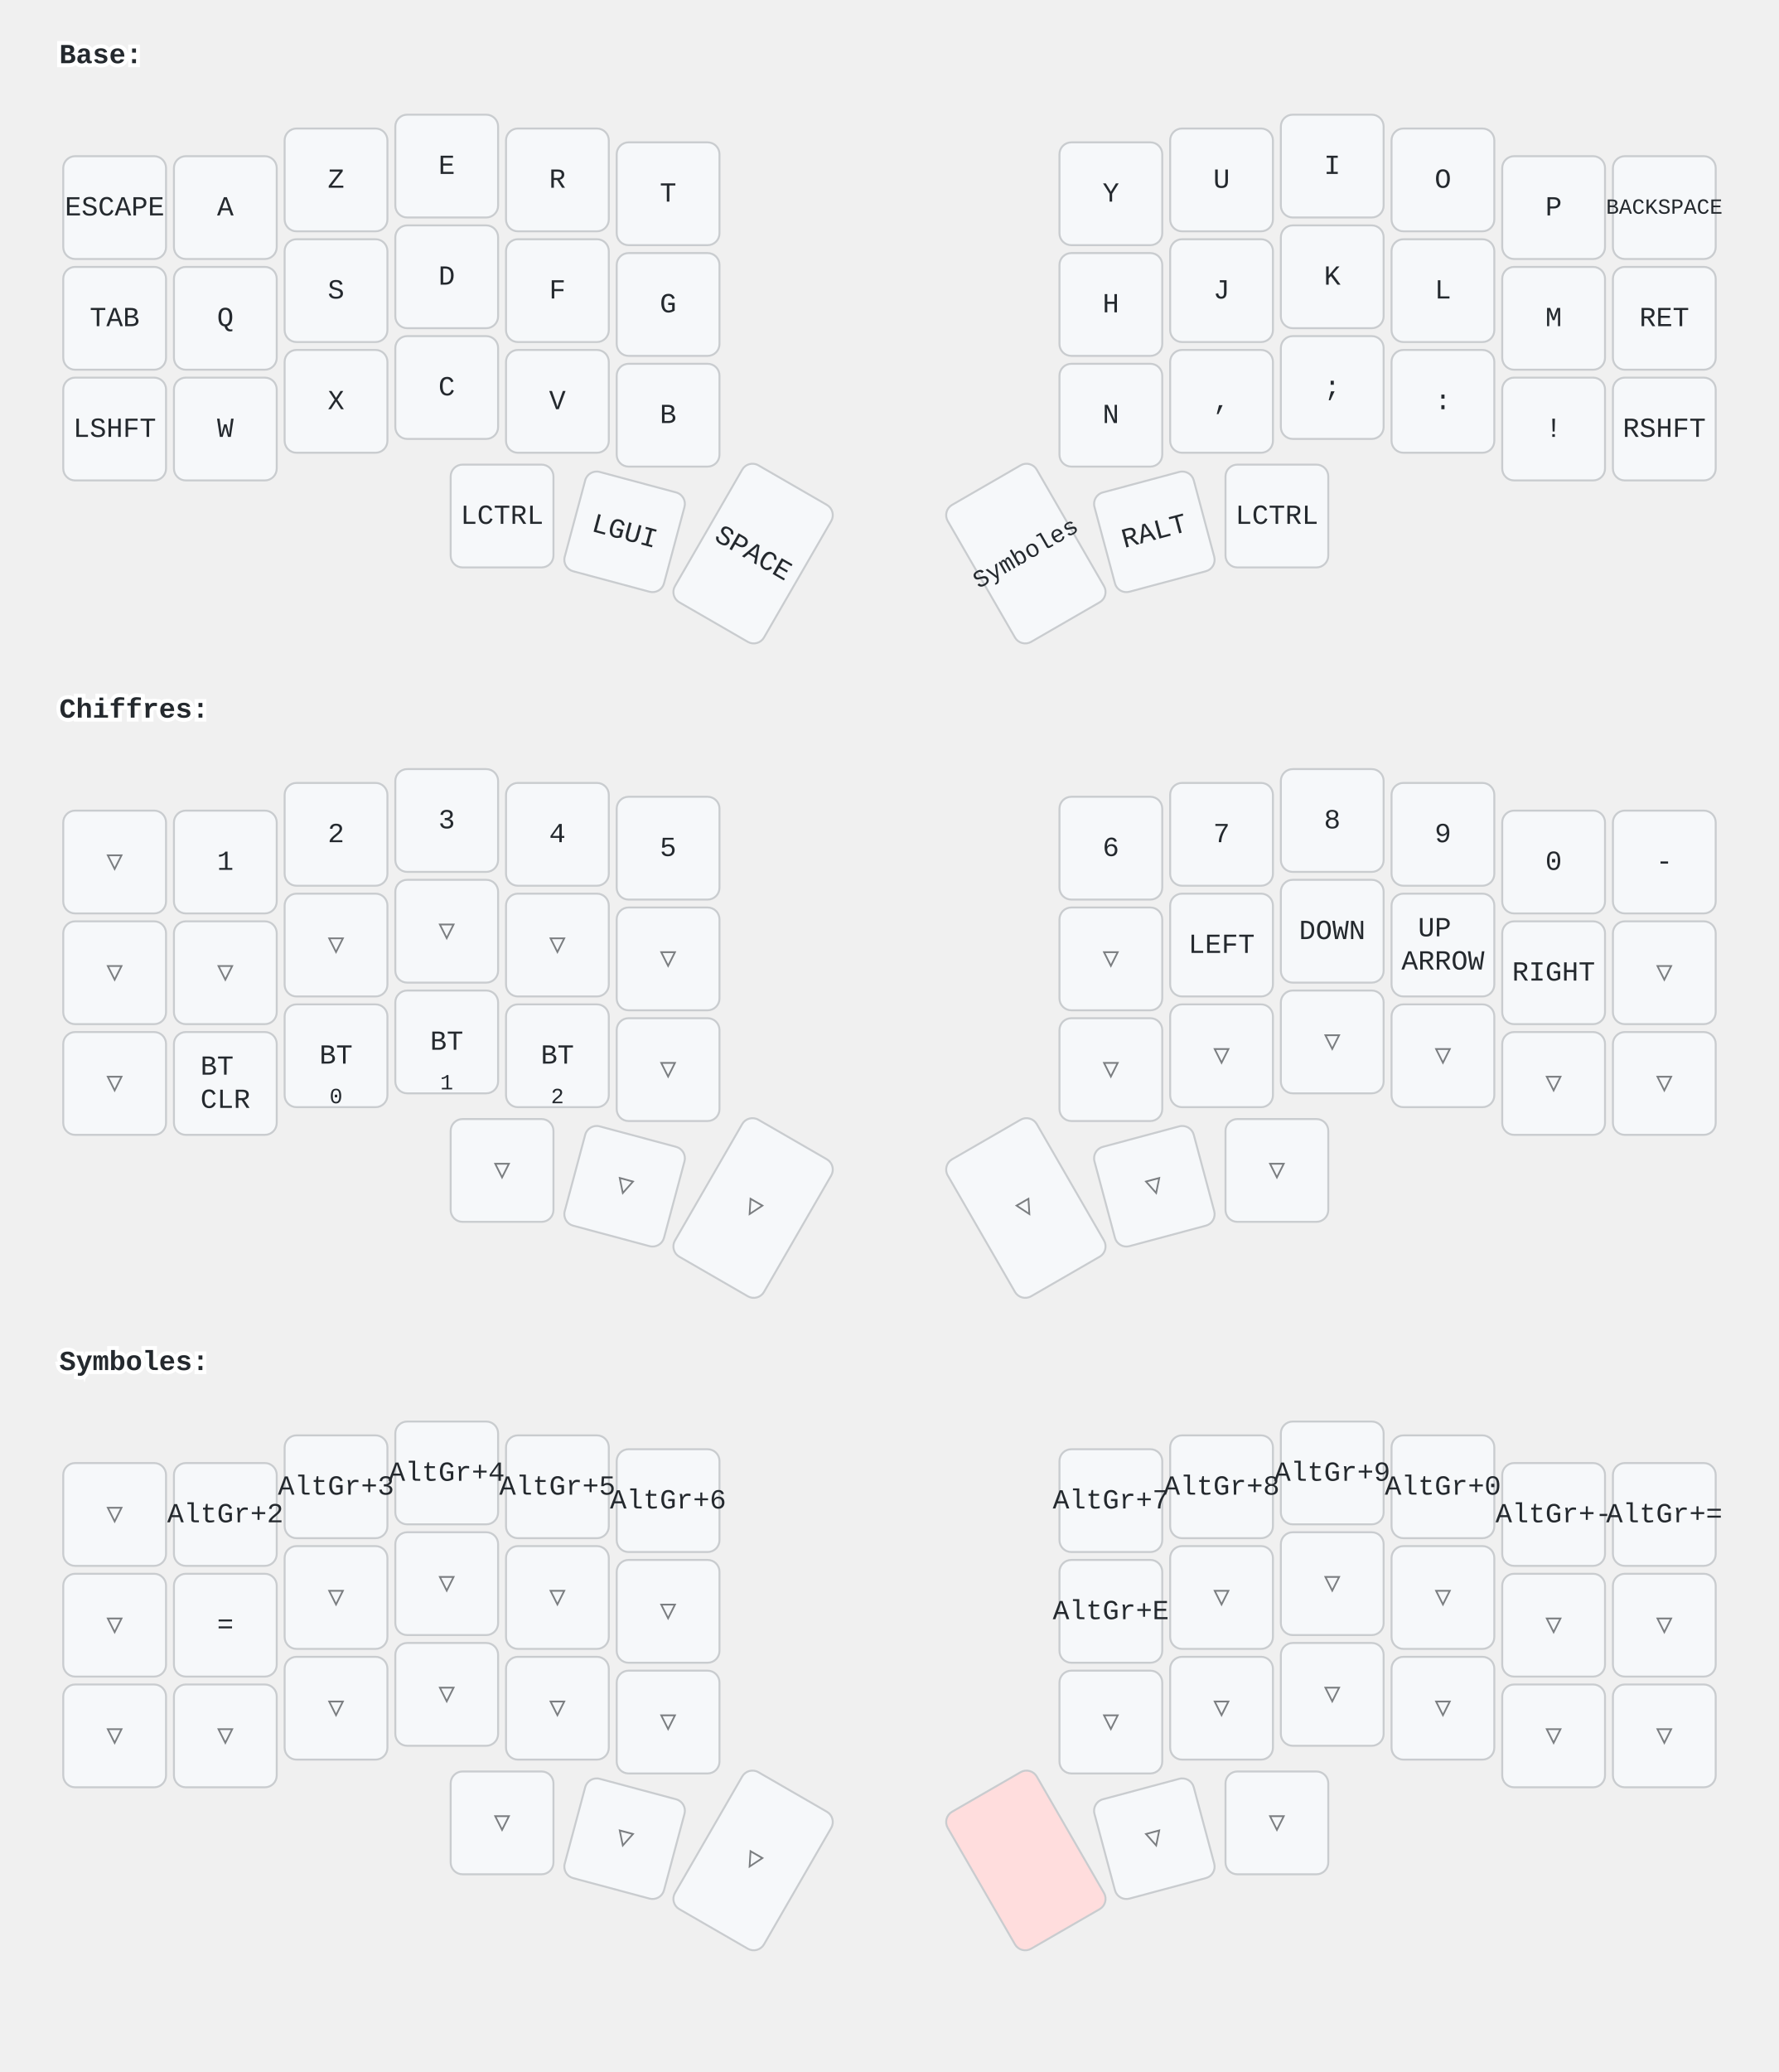
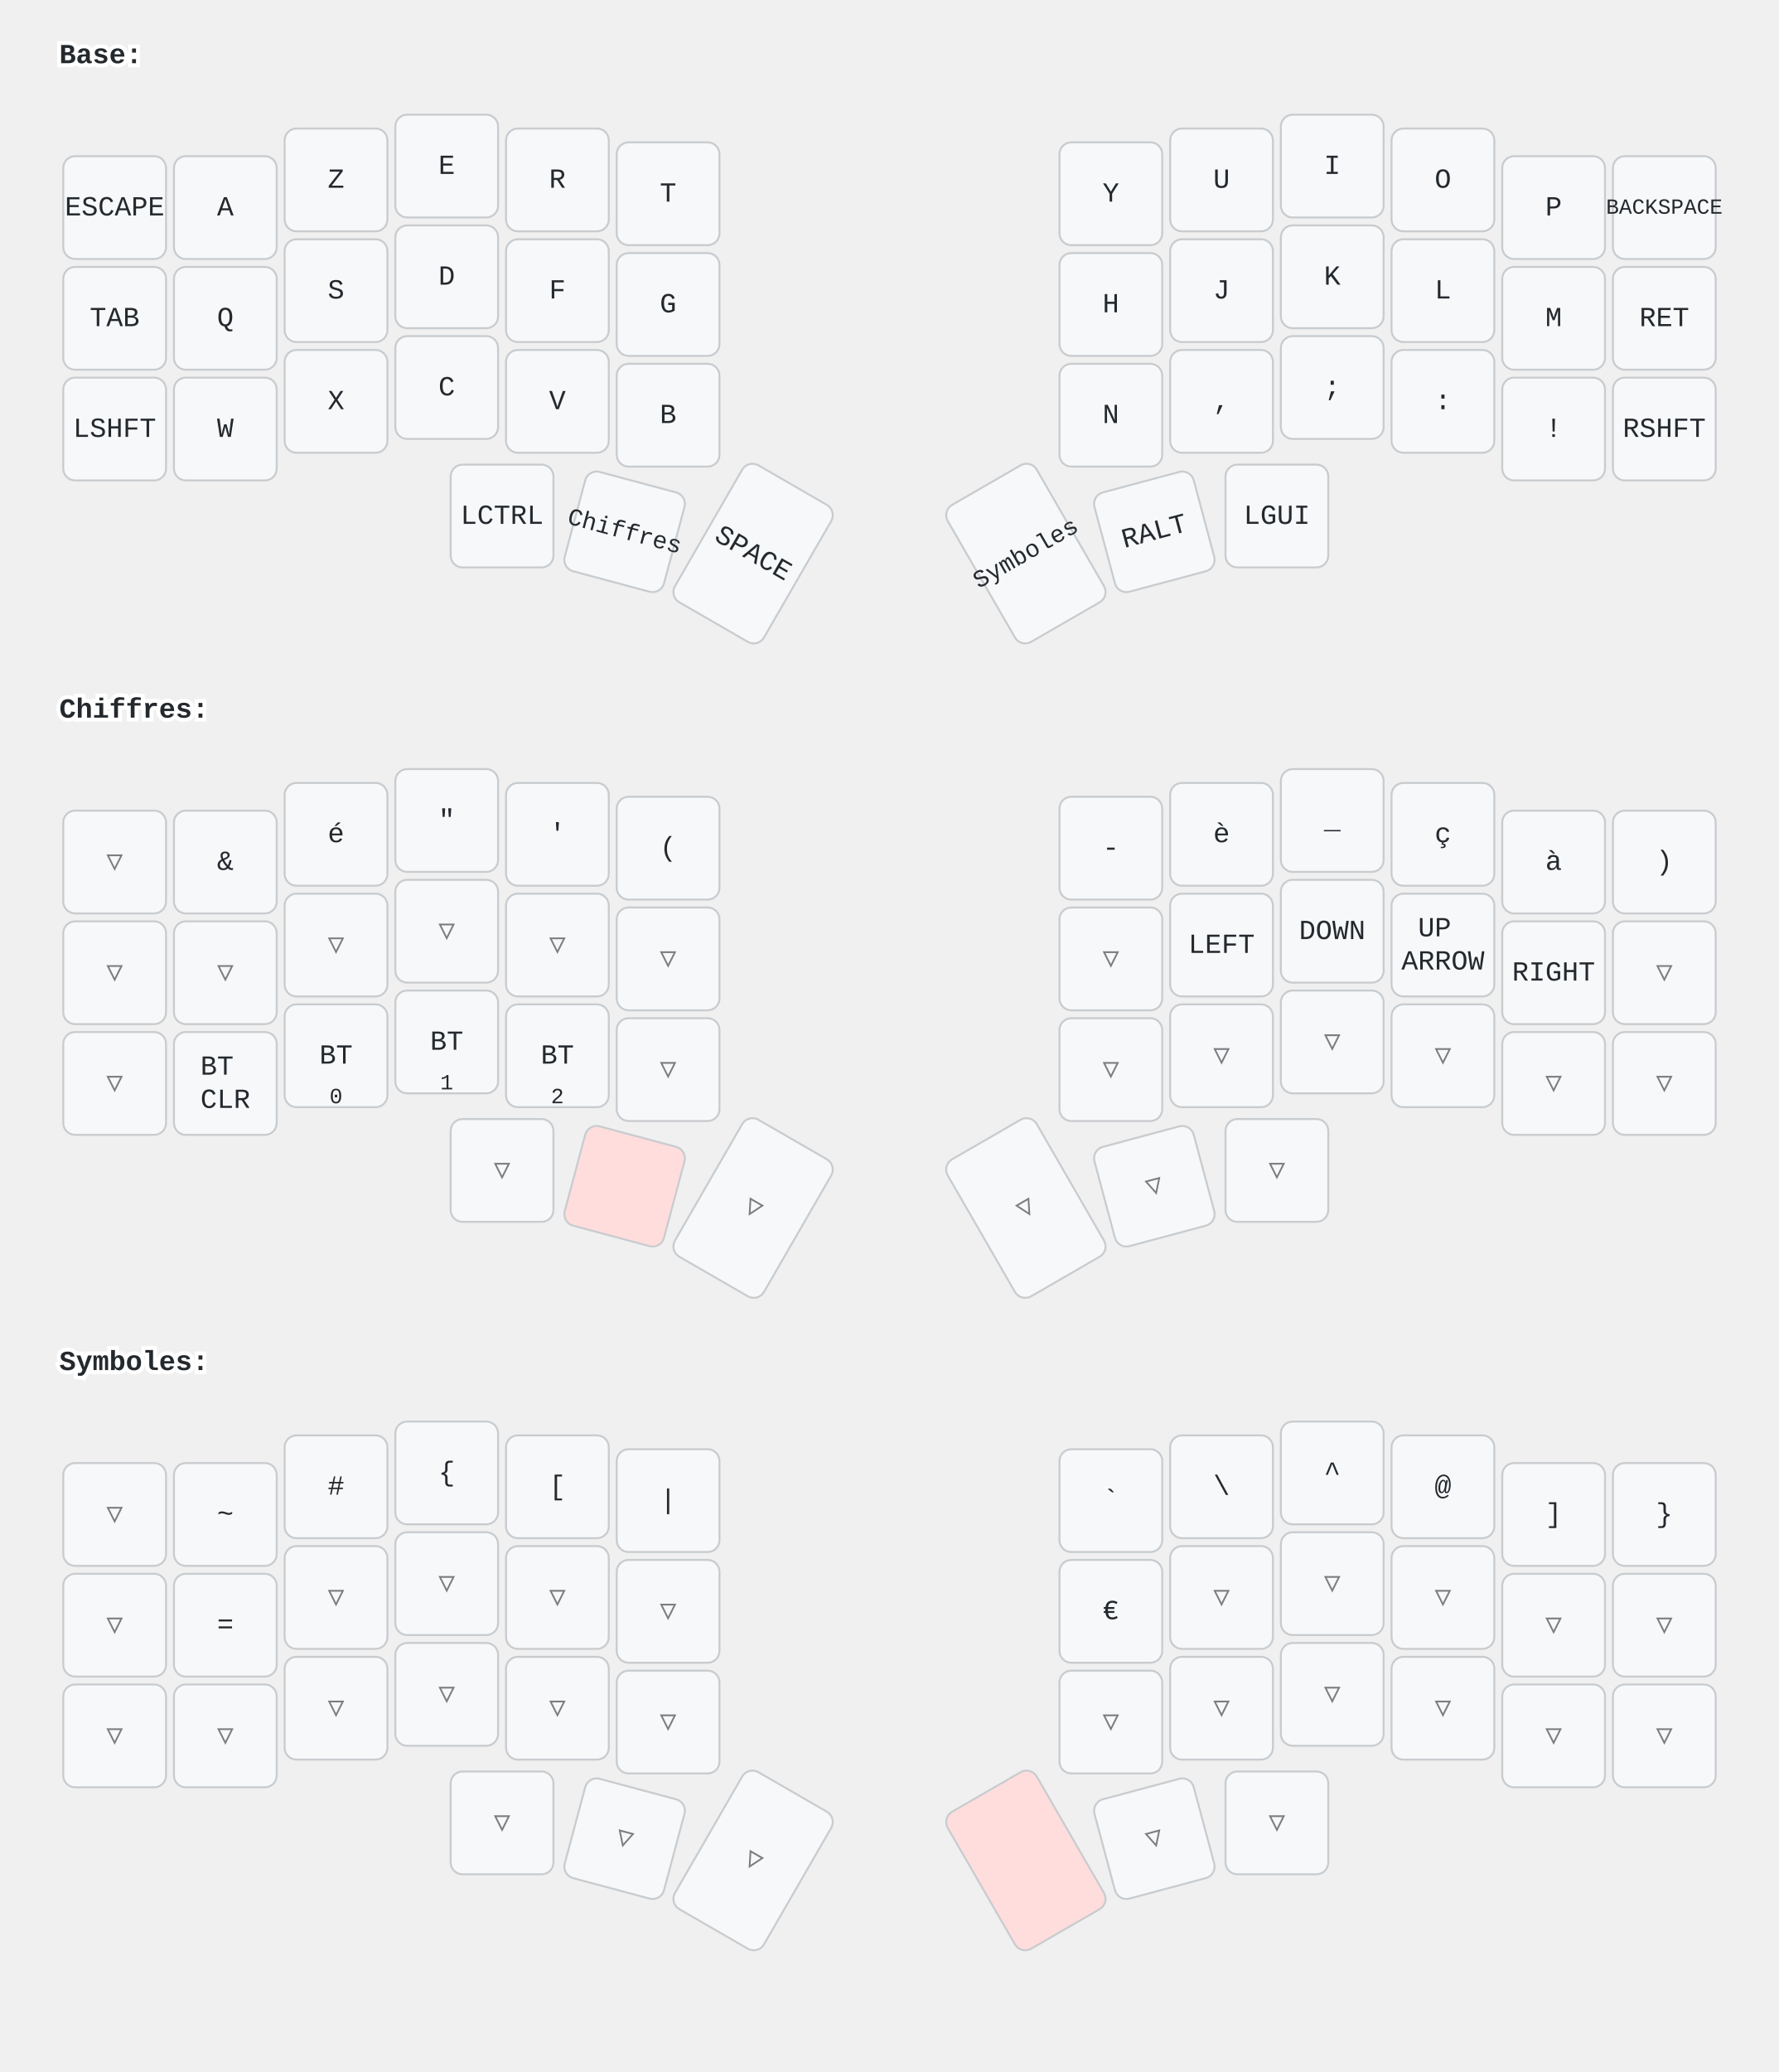
<svg xmlns="http://www.w3.org/2000/svg" width="900" height="1048" viewBox="0 0 900 1048" class="keymap">
  <style>/* inherit to force styles through use tags */
svg path {
    fill: inherit;
}

/* font and background color specifications */
svg.keymap {
    font-family: SFMono-Regular,Consolas,Liberation Mono,Menlo,monospace;
    font-size: 14px;
    font-kerning: normal;
    text-rendering: optimizeLegibility;
    fill: #24292e;
}

/* default key styling */
rect.key {
    fill: #f6f8fa;
}

rect.key, rect.combo {
    stroke: #c9cccf;
    stroke-width: 1;
}

/* default key side styling, only used is draw_key_sides is set */
rect.side {
    filter: brightness(90%);
}

/* color accent for combo boxes */
rect.combo, rect.combo-separate {
    fill: #cdf;
}

/* color accent for held keys */
rect.held, rect.combo.held {
    fill: #fdd;
}

/* color accent for ghost (optional) keys */
rect.ghost, rect.combo.ghost {
    stroke-dasharray: 4, 4;
    stroke-width: 2;
}

text {
    text-anchor: middle;
    dominant-baseline: middle;
}

/* styling for layer labels */
text.label {
    font-weight: bold;
    text-anchor: start;
    stroke: white;
    stroke-width: 4;
    paint-order: stroke;
}

/* styling for optional footer */
text.footer {
    text-anchor: end;
    dominant-baseline: auto;
    stroke: white;
    stroke-width: 4;
    paint-order: stroke;
}

/* styling for combo tap, and key non-tap label text */
text.combo, text.hold, text.shifted, text.left, text.right, text.tl, text.tr, text.bl, text.br {
    font-size: 11px;
}

text.hold, text.bl, text.br {
    text-anchor: middle;
    dominant-baseline: auto;
}

text.shifted, text.tl, text.tr {
    text-anchor: middle;
    dominant-baseline: hanging;
}

text.left, text.tl, text.bl {
    text-anchor: start;
}

text.right, text.tr, text.br {
    text-anchor: end;
}

text.layer-activator {
    text-decoration: underline;
}

/* styling for hold/shifted label text in combo box */
text.combo.hold, text.combo.shifted, text.combo.left, text.combo.right {
    font-size: 8px;
}

/* lighter symbol for transparent keys */
text.trans {
    fill: #7b7e81;
}

/* styling for combo dendrons */
path.combo {
    stroke-width: 1;
    stroke: gray;
    fill: none;
}

/* Start Tabler Icons Cleanup */
/* cannot use height/width with glyphs */
.icon-tabler &gt; path {
    fill: inherit;
    stroke: inherit;
    stroke-width: 2;
}
/* hide tabler's default box */
.icon-tabler &gt; path[stroke="none"][fill="none"] {
    visibility: hidden;
}
/* End Tabler Icons Cleanup */
</style>
  <g transform="translate(30, 0)" class="layer-Base">
    <text x="0" y="28" class="label" id="Base">Base:</text>
    <g transform="translate(0, 56)">
      <g transform="translate(28, 49)" class="key keypos-0">
        <rect rx="6" ry="6" x="-26" y="-26" width="52" height="52" class="key" />
        <text x="0" y="0" class="key tap">ESCAPE</text>
      </g>
      <g transform="translate(84, 49)" class="key keypos-1">
        <rect rx="6" ry="6" x="-26" y="-26" width="52" height="52" class="key" />
        <text x="0" y="0" class="key tap">A</text>
      </g>
      <g transform="translate(140, 35)" class="key keypos-2">
        <rect rx="6" ry="6" x="-26" y="-26" width="52" height="52" class="key" />
        <text x="0" y="0" class="key tap">Z</text>
      </g>
      <g transform="translate(196, 28)" class="key keypos-3">
        <rect rx="6" ry="6" x="-26" y="-26" width="52" height="52" class="key" />
        <text x="0" y="0" class="key tap">E</text>
      </g>
      <g transform="translate(252, 35)" class="key keypos-4">
        <rect rx="6" ry="6" x="-26" y="-26" width="52" height="52" class="key" />
        <text x="0" y="0" class="key tap">R</text>
      </g>
      <g transform="translate(308, 42)" class="key keypos-5">
        <rect rx="6" ry="6" x="-26" y="-26" width="52" height="52" class="key" />
        <text x="0" y="0" class="key tap">T</text>
      </g>
      <g transform="translate(532, 42)" class="key keypos-6">
        <rect rx="6" ry="6" x="-26" y="-26" width="52" height="52" class="key" />
        <text x="0" y="0" class="key tap">Y</text>
      </g>
      <g transform="translate(588, 35)" class="key keypos-7">
        <rect rx="6" ry="6" x="-26" y="-26" width="52" height="52" class="key" />
        <text x="0" y="0" class="key tap">U</text>
      </g>
      <g transform="translate(644, 28)" class="key keypos-8">
        <rect rx="6" ry="6" x="-26" y="-26" width="52" height="52" class="key" />
        <text x="0" y="0" class="key tap">I</text>
      </g>
      <g transform="translate(700, 35)" class="key keypos-9">
        <rect rx="6" ry="6" x="-26" y="-26" width="52" height="52" class="key" />
        <text x="0" y="0" class="key tap">O</text>
      </g>
      <g transform="translate(756, 49)" class="key keypos-10">
        <rect rx="6" ry="6" x="-26" y="-26" width="52" height="52" class="key" />
        <text x="0" y="0" class="key tap">P</text>
      </g>
      <g transform="translate(812, 49)" class="key keypos-11">
        <rect rx="6" ry="6" x="-26" y="-26" width="52" height="52" class="key" />
        <text x="0" y="0" class="key tap">
          <tspan style="font-size: 78%">BACKSPACE</tspan>
        </text>
      </g>
      <g transform="translate(28, 105)" class="key keypos-12">
        <rect rx="6" ry="6" x="-26" y="-26" width="52" height="52" class="key" />
        <text x="0" y="0" class="key tap">TAB</text>
      </g>
      <g transform="translate(84, 105)" class="key keypos-13">
        <rect rx="6" ry="6" x="-26" y="-26" width="52" height="52" class="key" />
        <text x="0" y="0" class="key tap">Q</text>
      </g>
      <g transform="translate(140, 91)" class="key keypos-14">
        <rect rx="6" ry="6" x="-26" y="-26" width="52" height="52" class="key" />
        <text x="0" y="0" class="key tap">S</text>
      </g>
      <g transform="translate(196, 84)" class="key keypos-15">
        <rect rx="6" ry="6" x="-26" y="-26" width="52" height="52" class="key" />
        <text x="0" y="0" class="key tap">D</text>
      </g>
      <g transform="translate(252, 91)" class="key keypos-16">
        <rect rx="6" ry="6" x="-26" y="-26" width="52" height="52" class="key" />
        <text x="0" y="0" class="key tap">F</text>
      </g>
      <g transform="translate(308, 98)" class="key keypos-17">
        <rect rx="6" ry="6" x="-26" y="-26" width="52" height="52" class="key" />
        <text x="0" y="0" class="key tap">G</text>
      </g>
      <g transform="translate(532, 98)" class="key keypos-18">
        <rect rx="6" ry="6" x="-26" y="-26" width="52" height="52" class="key" />
        <text x="0" y="0" class="key tap">H</text>
      </g>
      <g transform="translate(588, 91)" class="key keypos-19">
        <rect rx="6" ry="6" x="-26" y="-26" width="52" height="52" class="key" />
        <text x="0" y="0" class="key tap">J</text>
      </g>
      <g transform="translate(644, 84)" class="key keypos-20">
        <rect rx="6" ry="6" x="-26" y="-26" width="52" height="52" class="key" />
        <text x="0" y="0" class="key tap">K</text>
      </g>
      <g transform="translate(700, 91)" class="key keypos-21">
        <rect rx="6" ry="6" x="-26" y="-26" width="52" height="52" class="key" />
        <text x="0" y="0" class="key tap">L</text>
      </g>
      <g transform="translate(756, 105)" class="key keypos-22">
        <rect rx="6" ry="6" x="-26" y="-26" width="52" height="52" class="key" />
        <text x="0" y="0" class="key tap">M</text>
      </g>
      <g transform="translate(812, 105)" class="key keypos-23">
        <rect rx="6" ry="6" x="-26" y="-26" width="52" height="52" class="key" />
        <text x="0" y="0" class="key tap">RET</text>
      </g>
      <g transform="translate(28, 161)" class="key keypos-24">
        <rect rx="6" ry="6" x="-26" y="-26" width="52" height="52" class="key" />
        <text x="0" y="0" class="key tap">LSHFT</text>
      </g>
      <g transform="translate(84, 161)" class="key keypos-25">
        <rect rx="6" ry="6" x="-26" y="-26" width="52" height="52" class="key" />
        <text x="0" y="0" class="key tap">W</text>
      </g>
      <g transform="translate(140, 147)" class="key keypos-26">
        <rect rx="6" ry="6" x="-26" y="-26" width="52" height="52" class="key" />
        <text x="0" y="0" class="key tap">X</text>
      </g>
      <g transform="translate(196, 140)" class="key keypos-27">
        <rect rx="6" ry="6" x="-26" y="-26" width="52" height="52" class="key" />
        <text x="0" y="0" class="key tap">C</text>
      </g>
      <g transform="translate(252, 147)" class="key keypos-28">
        <rect rx="6" ry="6" x="-26" y="-26" width="52" height="52" class="key" />
        <text x="0" y="0" class="key tap">V</text>
      </g>
      <g transform="translate(308, 154)" class="key keypos-29">
        <rect rx="6" ry="6" x="-26" y="-26" width="52" height="52" class="key" />
        <text x="0" y="0" class="key tap">B</text>
      </g>
      <g transform="translate(532, 154)" class="key keypos-30">
        <rect rx="6" ry="6" x="-26" y="-26" width="52" height="52" class="key" />
        <text x="0" y="0" class="key tap">N</text>
      </g>
      <g transform="translate(588, 147)" class="key keypos-31">
        <rect rx="6" ry="6" x="-26" y="-26" width="52" height="52" class="key" />
        <text x="0" y="0" class="key tap">,</text>
      </g>
      <g transform="translate(644, 140)" class="key keypos-32">
        <rect rx="6" ry="6" x="-26" y="-26" width="52" height="52" class="key" />
        <text x="0" y="0" class="key tap">;</text>
      </g>
      <g transform="translate(700, 147)" class="key keypos-33">
        <rect rx="6" ry="6" x="-26" y="-26" width="52" height="52" class="key" />
        <text x="0" y="0" class="key tap">:</text>
      </g>
      <g transform="translate(756, 161)" class="key keypos-34">
        <rect rx="6" ry="6" x="-26" y="-26" width="52" height="52" class="key" />
        <text x="0" y="0" class="key tap">!</text>
      </g>
      <g transform="translate(812, 161)" class="key keypos-35">
        <rect rx="6" ry="6" x="-26" y="-26" width="52" height="52" class="key" />
        <text x="0" y="0" class="key tap">RSHFT</text>
      </g>
      <g transform="translate(224, 205)" class="key keypos-36">
        <rect rx="6" ry="6" x="-26" y="-26" width="52" height="52" class="key" />
        <text x="0" y="0" class="key tap">LCTRL</text>
      </g>
      <g transform="translate(286, 213) rotate(15.0)" class="key keypos-37">
        <rect rx="6" ry="6" x="-26" y="-26" width="52" height="52" class="key" />
-         <text x="0" y="0" class="key tap">LGUI</text>
+         <a href="#Chiffres">
+           <text x="0" y="0" class="key tap layer-activator">
+             <tspan style="font-size: 88%">Chiffres</tspan>
+           </text>
+         </a>
      </g>
      <g transform="translate(351, 224) rotate(30.0)" class="key keypos-38">
        <rect rx="6" ry="6" x="-26" y="-40" width="52" height="80" class="key" />
        <text x="0" y="0" class="key tap">SPACE</text>
      </g>
      <g transform="translate(489, 224) rotate(-30.0)" class="key keypos-39">
        <rect rx="6" ry="6" x="-26" y="-40" width="52" height="80" class="key" />
        <a href="#Symboles">
          <text x="0" y="0" class="key tap layer-activator">
            <tspan style="font-size: 88%">Symboles</tspan>
          </text>
        </a>
      </g>
      <g transform="translate(554, 213) rotate(-15.0)" class="key keypos-40">
        <rect rx="6" ry="6" x="-26" y="-26" width="52" height="52" class="key" />
        <text x="0" y="0" class="key tap">RALT</text>
      </g>
      <g transform="translate(616, 205)" class="key keypos-41">
        <rect rx="6" ry="6" x="-26" y="-26" width="52" height="52" class="key" />
-         <text x="0" y="0" class="key tap">LCTRL</text>
+         <text x="0" y="0" class="key tap">LGUI</text>
      </g>
    </g>
  </g>
  <g transform="translate(30, 331)" class="layer-Chiffres">
    <text x="0" y="28" class="label" id="Chiffres">Chiffres:</text>
    <g transform="translate(0, 56)">
      <g transform="translate(28, 49)" class="key trans keypos-0">
        <rect rx="6" ry="6" x="-26" y="-26" width="52" height="52" class="key trans" />
        <text x="0" y="0" class="key trans tap">▽</text>
      </g>
      <g transform="translate(84, 49)" class="key keypos-1">
        <rect rx="6" ry="6" x="-26" y="-26" width="52" height="52" class="key" />
-         <text x="0" y="0" class="key tap">1</text>
+         <text x="0" y="0" class="key tap">&amp;</text>
      </g>
      <g transform="translate(140, 35)" class="key keypos-2">
        <rect rx="6" ry="6" x="-26" y="-26" width="52" height="52" class="key" />
-         <text x="0" y="0" class="key tap">2</text>
+         <text x="0" y="0" class="key tap">é</text>
      </g>
      <g transform="translate(196, 28)" class="key keypos-3">
        <rect rx="6" ry="6" x="-26" y="-26" width="52" height="52" class="key" />
-         <text x="0" y="0" class="key tap">3</text>
+         <text x="0" y="0" class="key tap">"</text>
      </g>
      <g transform="translate(252, 35)" class="key keypos-4">
        <rect rx="6" ry="6" x="-26" y="-26" width="52" height="52" class="key" />
-         <text x="0" y="0" class="key tap">4</text>
+         <text x="0" y="0" class="key tap">'</text>
      </g>
      <g transform="translate(308, 42)" class="key keypos-5">
        <rect rx="6" ry="6" x="-26" y="-26" width="52" height="52" class="key" />
-         <text x="0" y="0" class="key tap">5</text>
+         <text x="0" y="0" class="key tap">(</text>
      </g>
      <g transform="translate(532, 42)" class="key keypos-6">
        <rect rx="6" ry="6" x="-26" y="-26" width="52" height="52" class="key" />
-         <text x="0" y="0" class="key tap">6</text>
+         <text x="0" y="0" class="key tap">-</text>
      </g>
      <g transform="translate(588, 35)" class="key keypos-7">
        <rect rx="6" ry="6" x="-26" y="-26" width="52" height="52" class="key" />
-         <text x="0" y="0" class="key tap">7</text>
+         <text x="0" y="0" class="key tap">è</text>
      </g>
      <g transform="translate(644, 28)" class="key keypos-8">
        <rect rx="6" ry="6" x="-26" y="-26" width="52" height="52" class="key" />
-         <text x="0" y="0" class="key tap">8</text>
+         <text x="0" y="0" class="key tap">_</text>
      </g>
      <g transform="translate(700, 35)" class="key keypos-9">
        <rect rx="6" ry="6" x="-26" y="-26" width="52" height="52" class="key" />
-         <text x="0" y="0" class="key tap">9</text>
+         <text x="0" y="0" class="key tap">ç</text>
      </g>
      <g transform="translate(756, 49)" class="key keypos-10">
        <rect rx="6" ry="6" x="-26" y="-26" width="52" height="52" class="key" />
-         <text x="0" y="0" class="key tap">0</text>
+         <text x="0" y="0" class="key tap">à</text>
      </g>
      <g transform="translate(812, 49)" class="key keypos-11">
        <rect rx="6" ry="6" x="-26" y="-26" width="52" height="52" class="key" />
-         <text x="0" y="0" class="key tap">-</text>
+         <text x="0" y="0" class="key tap">)</text>
      </g>
      <g transform="translate(28, 105)" class="key trans keypos-12">
        <rect rx="6" ry="6" x="-26" y="-26" width="52" height="52" class="key trans" />
        <text x="0" y="0" class="key trans tap">▽</text>
      </g>
      <g transform="translate(84, 105)" class="key trans keypos-13">
        <rect rx="6" ry="6" x="-26" y="-26" width="52" height="52" class="key trans" />
        <text x="0" y="0" class="key trans tap">▽</text>
      </g>
      <g transform="translate(140, 91)" class="key trans keypos-14">
        <rect rx="6" ry="6" x="-26" y="-26" width="52" height="52" class="key trans" />
        <text x="0" y="0" class="key trans tap">▽</text>
      </g>
      <g transform="translate(196, 84)" class="key trans keypos-15">
        <rect rx="6" ry="6" x="-26" y="-26" width="52" height="52" class="key trans" />
        <text x="0" y="0" class="key trans tap">▽</text>
      </g>
      <g transform="translate(252, 91)" class="key trans keypos-16">
        <rect rx="6" ry="6" x="-26" y="-26" width="52" height="52" class="key trans" />
        <text x="0" y="0" class="key trans tap">▽</text>
      </g>
      <g transform="translate(308, 98)" class="key trans keypos-17">
        <rect rx="6" ry="6" x="-26" y="-26" width="52" height="52" class="key trans" />
        <text x="0" y="0" class="key trans tap">▽</text>
      </g>
      <g transform="translate(532, 98)" class="key trans keypos-18">
        <rect rx="6" ry="6" x="-26" y="-26" width="52" height="52" class="key trans" />
        <text x="0" y="0" class="key trans tap">▽</text>
      </g>
      <g transform="translate(588, 91)" class="key keypos-19">
        <rect rx="6" ry="6" x="-26" y="-26" width="52" height="52" class="key" />
        <text x="0" y="0" class="key tap">LEFT</text>
      </g>
      <g transform="translate(644, 84)" class="key keypos-20">
        <rect rx="6" ry="6" x="-26" y="-26" width="52" height="52" class="key" />
        <text x="0" y="0" class="key tap">DOWN</text>
      </g>
      <g transform="translate(700, 91)" class="key keypos-21">
        <rect rx="6" ry="6" x="-26" y="-26" width="52" height="52" class="key" />
        <text x="0" y="0" class="key tap">
          <tspan x="0" dy="-0.6em">UP</tspan>
          <tspan x="0" dy="1.2em">ARROW</tspan>
        </text>
      </g>
      <g transform="translate(756, 105)" class="key keypos-22">
        <rect rx="6" ry="6" x="-26" y="-26" width="52" height="52" class="key" />
        <text x="0" y="0" class="key tap">RIGHT</text>
      </g>
      <g transform="translate(812, 105)" class="key trans keypos-23">
        <rect rx="6" ry="6" x="-26" y="-26" width="52" height="52" class="key trans" />
        <text x="0" y="0" class="key trans tap">▽</text>
      </g>
      <g transform="translate(28, 161)" class="key trans keypos-24">
        <rect rx="6" ry="6" x="-26" y="-26" width="52" height="52" class="key trans" />
        <text x="0" y="0" class="key trans tap">▽</text>
      </g>
      <g transform="translate(84, 161)" class="key keypos-25">
        <rect rx="6" ry="6" x="-26" y="-26" width="52" height="52" class="key" />
        <text x="0" y="0" class="key tap">
          <tspan x="0" dy="-0.6em">BT</tspan>
          <tspan x="0" dy="1.2em">CLR</tspan>
        </text>
      </g>
      <g transform="translate(140, 147)" class="key keypos-26">
        <rect rx="6" ry="6" x="-26" y="-26" width="52" height="52" class="key" />
        <text x="0" y="0" class="key tap">BT</text>
        <text x="0" y="24" class="key hold">0</text>
      </g>
      <g transform="translate(196, 140)" class="key keypos-27">
        <rect rx="6" ry="6" x="-26" y="-26" width="52" height="52" class="key" />
        <text x="0" y="0" class="key tap">BT</text>
        <text x="0" y="24" class="key hold">1</text>
      </g>
      <g transform="translate(252, 147)" class="key keypos-28">
        <rect rx="6" ry="6" x="-26" y="-26" width="52" height="52" class="key" />
        <text x="0" y="0" class="key tap">BT</text>
        <text x="0" y="24" class="key hold">2</text>
      </g>
      <g transform="translate(308, 154)" class="key trans keypos-29">
        <rect rx="6" ry="6" x="-26" y="-26" width="52" height="52" class="key trans" />
        <text x="0" y="0" class="key trans tap">▽</text>
      </g>
      <g transform="translate(532, 154)" class="key trans keypos-30">
        <rect rx="6" ry="6" x="-26" y="-26" width="52" height="52" class="key trans" />
        <text x="0" y="0" class="key trans tap">▽</text>
      </g>
      <g transform="translate(588, 147)" class="key trans keypos-31">
        <rect rx="6" ry="6" x="-26" y="-26" width="52" height="52" class="key trans" />
        <text x="0" y="0" class="key trans tap">▽</text>
      </g>
      <g transform="translate(644, 140)" class="key trans keypos-32">
        <rect rx="6" ry="6" x="-26" y="-26" width="52" height="52" class="key trans" />
        <text x="0" y="0" class="key trans tap">▽</text>
      </g>
      <g transform="translate(700, 147)" class="key trans keypos-33">
        <rect rx="6" ry="6" x="-26" y="-26" width="52" height="52" class="key trans" />
        <text x="0" y="0" class="key trans tap">▽</text>
      </g>
      <g transform="translate(756, 161)" class="key trans keypos-34">
        <rect rx="6" ry="6" x="-26" y="-26" width="52" height="52" class="key trans" />
        <text x="0" y="0" class="key trans tap">▽</text>
      </g>
      <g transform="translate(812, 161)" class="key trans keypos-35">
        <rect rx="6" ry="6" x="-26" y="-26" width="52" height="52" class="key trans" />
        <text x="0" y="0" class="key trans tap">▽</text>
      </g>
      <g transform="translate(224, 205)" class="key trans keypos-36">
        <rect rx="6" ry="6" x="-26" y="-26" width="52" height="52" class="key trans" />
        <text x="0" y="0" class="key trans tap">▽</text>
      </g>
-       <g transform="translate(286, 213) rotate(15.0)" class="key trans keypos-37">
-         <rect rx="6" ry="6" x="-26" y="-26" width="52" height="52" class="key trans" />
-         <text x="0" y="0" class="key trans tap">▽</text>
+       <g transform="translate(286, 213) rotate(15.0)" class="key held keypos-37">
+         <rect rx="6" ry="6" x="-26" y="-26" width="52" height="52" class="key held" />
      </g>
      <g transform="translate(351, 224) rotate(30.0)" class="key trans keypos-38">
        <rect rx="6" ry="6" x="-26" y="-40" width="52" height="80" class="key trans" />
        <text x="0" y="0" class="key trans tap">▽</text>
      </g>
      <g transform="translate(489, 224) rotate(-30.0)" class="key trans keypos-39">
        <rect rx="6" ry="6" x="-26" y="-40" width="52" height="80" class="key trans" />
        <text x="0" y="0" class="key trans tap">▽</text>
      </g>
      <g transform="translate(554, 213) rotate(-15.0)" class="key trans keypos-40">
        <rect rx="6" ry="6" x="-26" y="-26" width="52" height="52" class="key trans" />
        <text x="0" y="0" class="key trans tap">▽</text>
      </g>
      <g transform="translate(616, 205)" class="key trans keypos-41">
        <rect rx="6" ry="6" x="-26" y="-26" width="52" height="52" class="key trans" />
        <text x="0" y="0" class="key trans tap">▽</text>
      </g>
    </g>
  </g>
  <g transform="translate(30, 661)" class="layer-Symboles">
    <text x="0" y="28" class="label" id="Symboles">Symboles:</text>
    <g transform="translate(0, 56)">
      <g transform="translate(28, 49)" class="key trans keypos-0">
        <rect rx="6" ry="6" x="-26" y="-26" width="52" height="52" class="key trans" />
        <text x="0" y="0" class="key trans tap">▽</text>
      </g>
      <g transform="translate(84, 49)" class="key keypos-1">
        <rect rx="6" ry="6" x="-26" y="-26" width="52" height="52" class="key" />
-         <text x="0" y="0" class="key tap">AltGr+2</text>
+         <text x="0" y="0" class="key tap">~</text>
      </g>
      <g transform="translate(140, 35)" class="key keypos-2">
        <rect rx="6" ry="6" x="-26" y="-26" width="52" height="52" class="key" />
-         <text x="0" y="0" class="key tap">AltGr+3</text>
+         <text x="0" y="0" class="key tap">#</text>
      </g>
      <g transform="translate(196, 28)" class="key keypos-3">
        <rect rx="6" ry="6" x="-26" y="-26" width="52" height="52" class="key" />
-         <text x="0" y="0" class="key tap">AltGr+4</text>
+         <text x="0" y="0" class="key tap">{</text>
      </g>
      <g transform="translate(252, 35)" class="key keypos-4">
        <rect rx="6" ry="6" x="-26" y="-26" width="52" height="52" class="key" />
-         <text x="0" y="0" class="key tap">AltGr+5</text>
+         <text x="0" y="0" class="key tap">[</text>
      </g>
      <g transform="translate(308, 42)" class="key keypos-5">
        <rect rx="6" ry="6" x="-26" y="-26" width="52" height="52" class="key" />
-         <text x="0" y="0" class="key tap">AltGr+6</text>
+         <text x="0" y="0" class="key tap">|</text>
      </g>
      <g transform="translate(532, 42)" class="key keypos-6">
        <rect rx="6" ry="6" x="-26" y="-26" width="52" height="52" class="key" />
-         <text x="0" y="0" class="key tap">AltGr+7</text>
+         <text x="0" y="0" class="key tap">`</text>
      </g>
      <g transform="translate(588, 35)" class="key keypos-7">
        <rect rx="6" ry="6" x="-26" y="-26" width="52" height="52" class="key" />
-         <text x="0" y="0" class="key tap">AltGr+8</text>
+         <text x="0" y="0" class="key tap">\</text>
      </g>
      <g transform="translate(644, 28)" class="key keypos-8">
        <rect rx="6" ry="6" x="-26" y="-26" width="52" height="52" class="key" />
-         <text x="0" y="0" class="key tap">AltGr+9</text>
+         <text x="0" y="0" class="key tap">^</text>
      </g>
      <g transform="translate(700, 35)" class="key keypos-9">
        <rect rx="6" ry="6" x="-26" y="-26" width="52" height="52" class="key" />
-         <text x="0" y="0" class="key tap">AltGr+0</text>
+         <text x="0" y="0" class="key tap">@</text>
      </g>
      <g transform="translate(756, 49)" class="key keypos-10">
        <rect rx="6" ry="6" x="-26" y="-26" width="52" height="52" class="key" />
-         <text x="0" y="0" class="key tap">AltGr+-</text>
+         <text x="0" y="0" class="key tap">]</text>
      </g>
      <g transform="translate(812, 49)" class="key keypos-11">
        <rect rx="6" ry="6" x="-26" y="-26" width="52" height="52" class="key" />
-         <text x="0" y="0" class="key tap">AltGr+=</text>
+         <text x="0" y="0" class="key tap">}</text>
      </g>
      <g transform="translate(28, 105)" class="key trans keypos-12">
        <rect rx="6" ry="6" x="-26" y="-26" width="52" height="52" class="key trans" />
        <text x="0" y="0" class="key trans tap">▽</text>
      </g>
      <g transform="translate(84, 105)" class="key keypos-13">
        <rect rx="6" ry="6" x="-26" y="-26" width="52" height="52" class="key" />
        <text x="0" y="0" class="key tap">=</text>
      </g>
      <g transform="translate(140, 91)" class="key trans keypos-14">
        <rect rx="6" ry="6" x="-26" y="-26" width="52" height="52" class="key trans" />
        <text x="0" y="0" class="key trans tap">▽</text>
      </g>
      <g transform="translate(196, 84)" class="key trans keypos-15">
        <rect rx="6" ry="6" x="-26" y="-26" width="52" height="52" class="key trans" />
        <text x="0" y="0" class="key trans tap">▽</text>
      </g>
      <g transform="translate(252, 91)" class="key trans keypos-16">
        <rect rx="6" ry="6" x="-26" y="-26" width="52" height="52" class="key trans" />
        <text x="0" y="0" class="key trans tap">▽</text>
      </g>
      <g transform="translate(308, 98)" class="key trans keypos-17">
        <rect rx="6" ry="6" x="-26" y="-26" width="52" height="52" class="key trans" />
        <text x="0" y="0" class="key trans tap">▽</text>
      </g>
      <g transform="translate(532, 98)" class="key keypos-18">
        <rect rx="6" ry="6" x="-26" y="-26" width="52" height="52" class="key" />
-         <text x="0" y="0" class="key tap">AltGr+E</text>
+         <text x="0" y="0" class="key tap">€</text>
      </g>
      <g transform="translate(588, 91)" class="key trans keypos-19">
        <rect rx="6" ry="6" x="-26" y="-26" width="52" height="52" class="key trans" />
        <text x="0" y="0" class="key trans tap">▽</text>
      </g>
      <g transform="translate(644, 84)" class="key trans keypos-20">
        <rect rx="6" ry="6" x="-26" y="-26" width="52" height="52" class="key trans" />
        <text x="0" y="0" class="key trans tap">▽</text>
      </g>
      <g transform="translate(700, 91)" class="key trans keypos-21">
        <rect rx="6" ry="6" x="-26" y="-26" width="52" height="52" class="key trans" />
        <text x="0" y="0" class="key trans tap">▽</text>
      </g>
      <g transform="translate(756, 105)" class="key trans keypos-22">
        <rect rx="6" ry="6" x="-26" y="-26" width="52" height="52" class="key trans" />
        <text x="0" y="0" class="key trans tap">▽</text>
      </g>
      <g transform="translate(812, 105)" class="key trans keypos-23">
        <rect rx="6" ry="6" x="-26" y="-26" width="52" height="52" class="key trans" />
        <text x="0" y="0" class="key trans tap">▽</text>
      </g>
      <g transform="translate(28, 161)" class="key trans keypos-24">
        <rect rx="6" ry="6" x="-26" y="-26" width="52" height="52" class="key trans" />
        <text x="0" y="0" class="key trans tap">▽</text>
      </g>
      <g transform="translate(84, 161)" class="key trans keypos-25">
        <rect rx="6" ry="6" x="-26" y="-26" width="52" height="52" class="key trans" />
        <text x="0" y="0" class="key trans tap">▽</text>
      </g>
      <g transform="translate(140, 147)" class="key trans keypos-26">
        <rect rx="6" ry="6" x="-26" y="-26" width="52" height="52" class="key trans" />
        <text x="0" y="0" class="key trans tap">▽</text>
      </g>
      <g transform="translate(196, 140)" class="key trans keypos-27">
        <rect rx="6" ry="6" x="-26" y="-26" width="52" height="52" class="key trans" />
        <text x="0" y="0" class="key trans tap">▽</text>
      </g>
      <g transform="translate(252, 147)" class="key trans keypos-28">
        <rect rx="6" ry="6" x="-26" y="-26" width="52" height="52" class="key trans" />
        <text x="0" y="0" class="key trans tap">▽</text>
      </g>
      <g transform="translate(308, 154)" class="key trans keypos-29">
        <rect rx="6" ry="6" x="-26" y="-26" width="52" height="52" class="key trans" />
        <text x="0" y="0" class="key trans tap">▽</text>
      </g>
      <g transform="translate(532, 154)" class="key trans keypos-30">
        <rect rx="6" ry="6" x="-26" y="-26" width="52" height="52" class="key trans" />
        <text x="0" y="0" class="key trans tap">▽</text>
      </g>
      <g transform="translate(588, 147)" class="key trans keypos-31">
        <rect rx="6" ry="6" x="-26" y="-26" width="52" height="52" class="key trans" />
        <text x="0" y="0" class="key trans tap">▽</text>
      </g>
      <g transform="translate(644, 140)" class="key trans keypos-32">
        <rect rx="6" ry="6" x="-26" y="-26" width="52" height="52" class="key trans" />
        <text x="0" y="0" class="key trans tap">▽</text>
      </g>
      <g transform="translate(700, 147)" class="key trans keypos-33">
        <rect rx="6" ry="6" x="-26" y="-26" width="52" height="52" class="key trans" />
        <text x="0" y="0" class="key trans tap">▽</text>
      </g>
      <g transform="translate(756, 161)" class="key trans keypos-34">
        <rect rx="6" ry="6" x="-26" y="-26" width="52" height="52" class="key trans" />
        <text x="0" y="0" class="key trans tap">▽</text>
      </g>
      <g transform="translate(812, 161)" class="key trans keypos-35">
        <rect rx="6" ry="6" x="-26" y="-26" width="52" height="52" class="key trans" />
        <text x="0" y="0" class="key trans tap">▽</text>
      </g>
      <g transform="translate(224, 205)" class="key trans keypos-36">
        <rect rx="6" ry="6" x="-26" y="-26" width="52" height="52" class="key trans" />
        <text x="0" y="0" class="key trans tap">▽</text>
      </g>
      <g transform="translate(286, 213) rotate(15.0)" class="key trans keypos-37">
        <rect rx="6" ry="6" x="-26" y="-26" width="52" height="52" class="key trans" />
        <text x="0" y="0" class="key trans tap">▽</text>
      </g>
      <g transform="translate(351, 224) rotate(30.0)" class="key trans keypos-38">
        <rect rx="6" ry="6" x="-26" y="-40" width="52" height="80" class="key trans" />
        <text x="0" y="0" class="key trans tap">▽</text>
      </g>
      <g transform="translate(489, 224) rotate(-30.0)" class="key held keypos-39">
        <rect rx="6" ry="6" x="-26" y="-40" width="52" height="80" class="key held" />
      </g>
      <g transform="translate(554, 213) rotate(-15.0)" class="key trans keypos-40">
        <rect rx="6" ry="6" x="-26" y="-26" width="52" height="52" class="key trans" />
        <text x="0" y="0" class="key trans tap">▽</text>
      </g>
      <g transform="translate(616, 205)" class="key trans keypos-41">
        <rect rx="6" ry="6" x="-26" y="-26" width="52" height="52" class="key trans" />
        <text x="0" y="0" class="key trans tap">▽</text>
      </g>
    </g>
  </g>
</svg>
